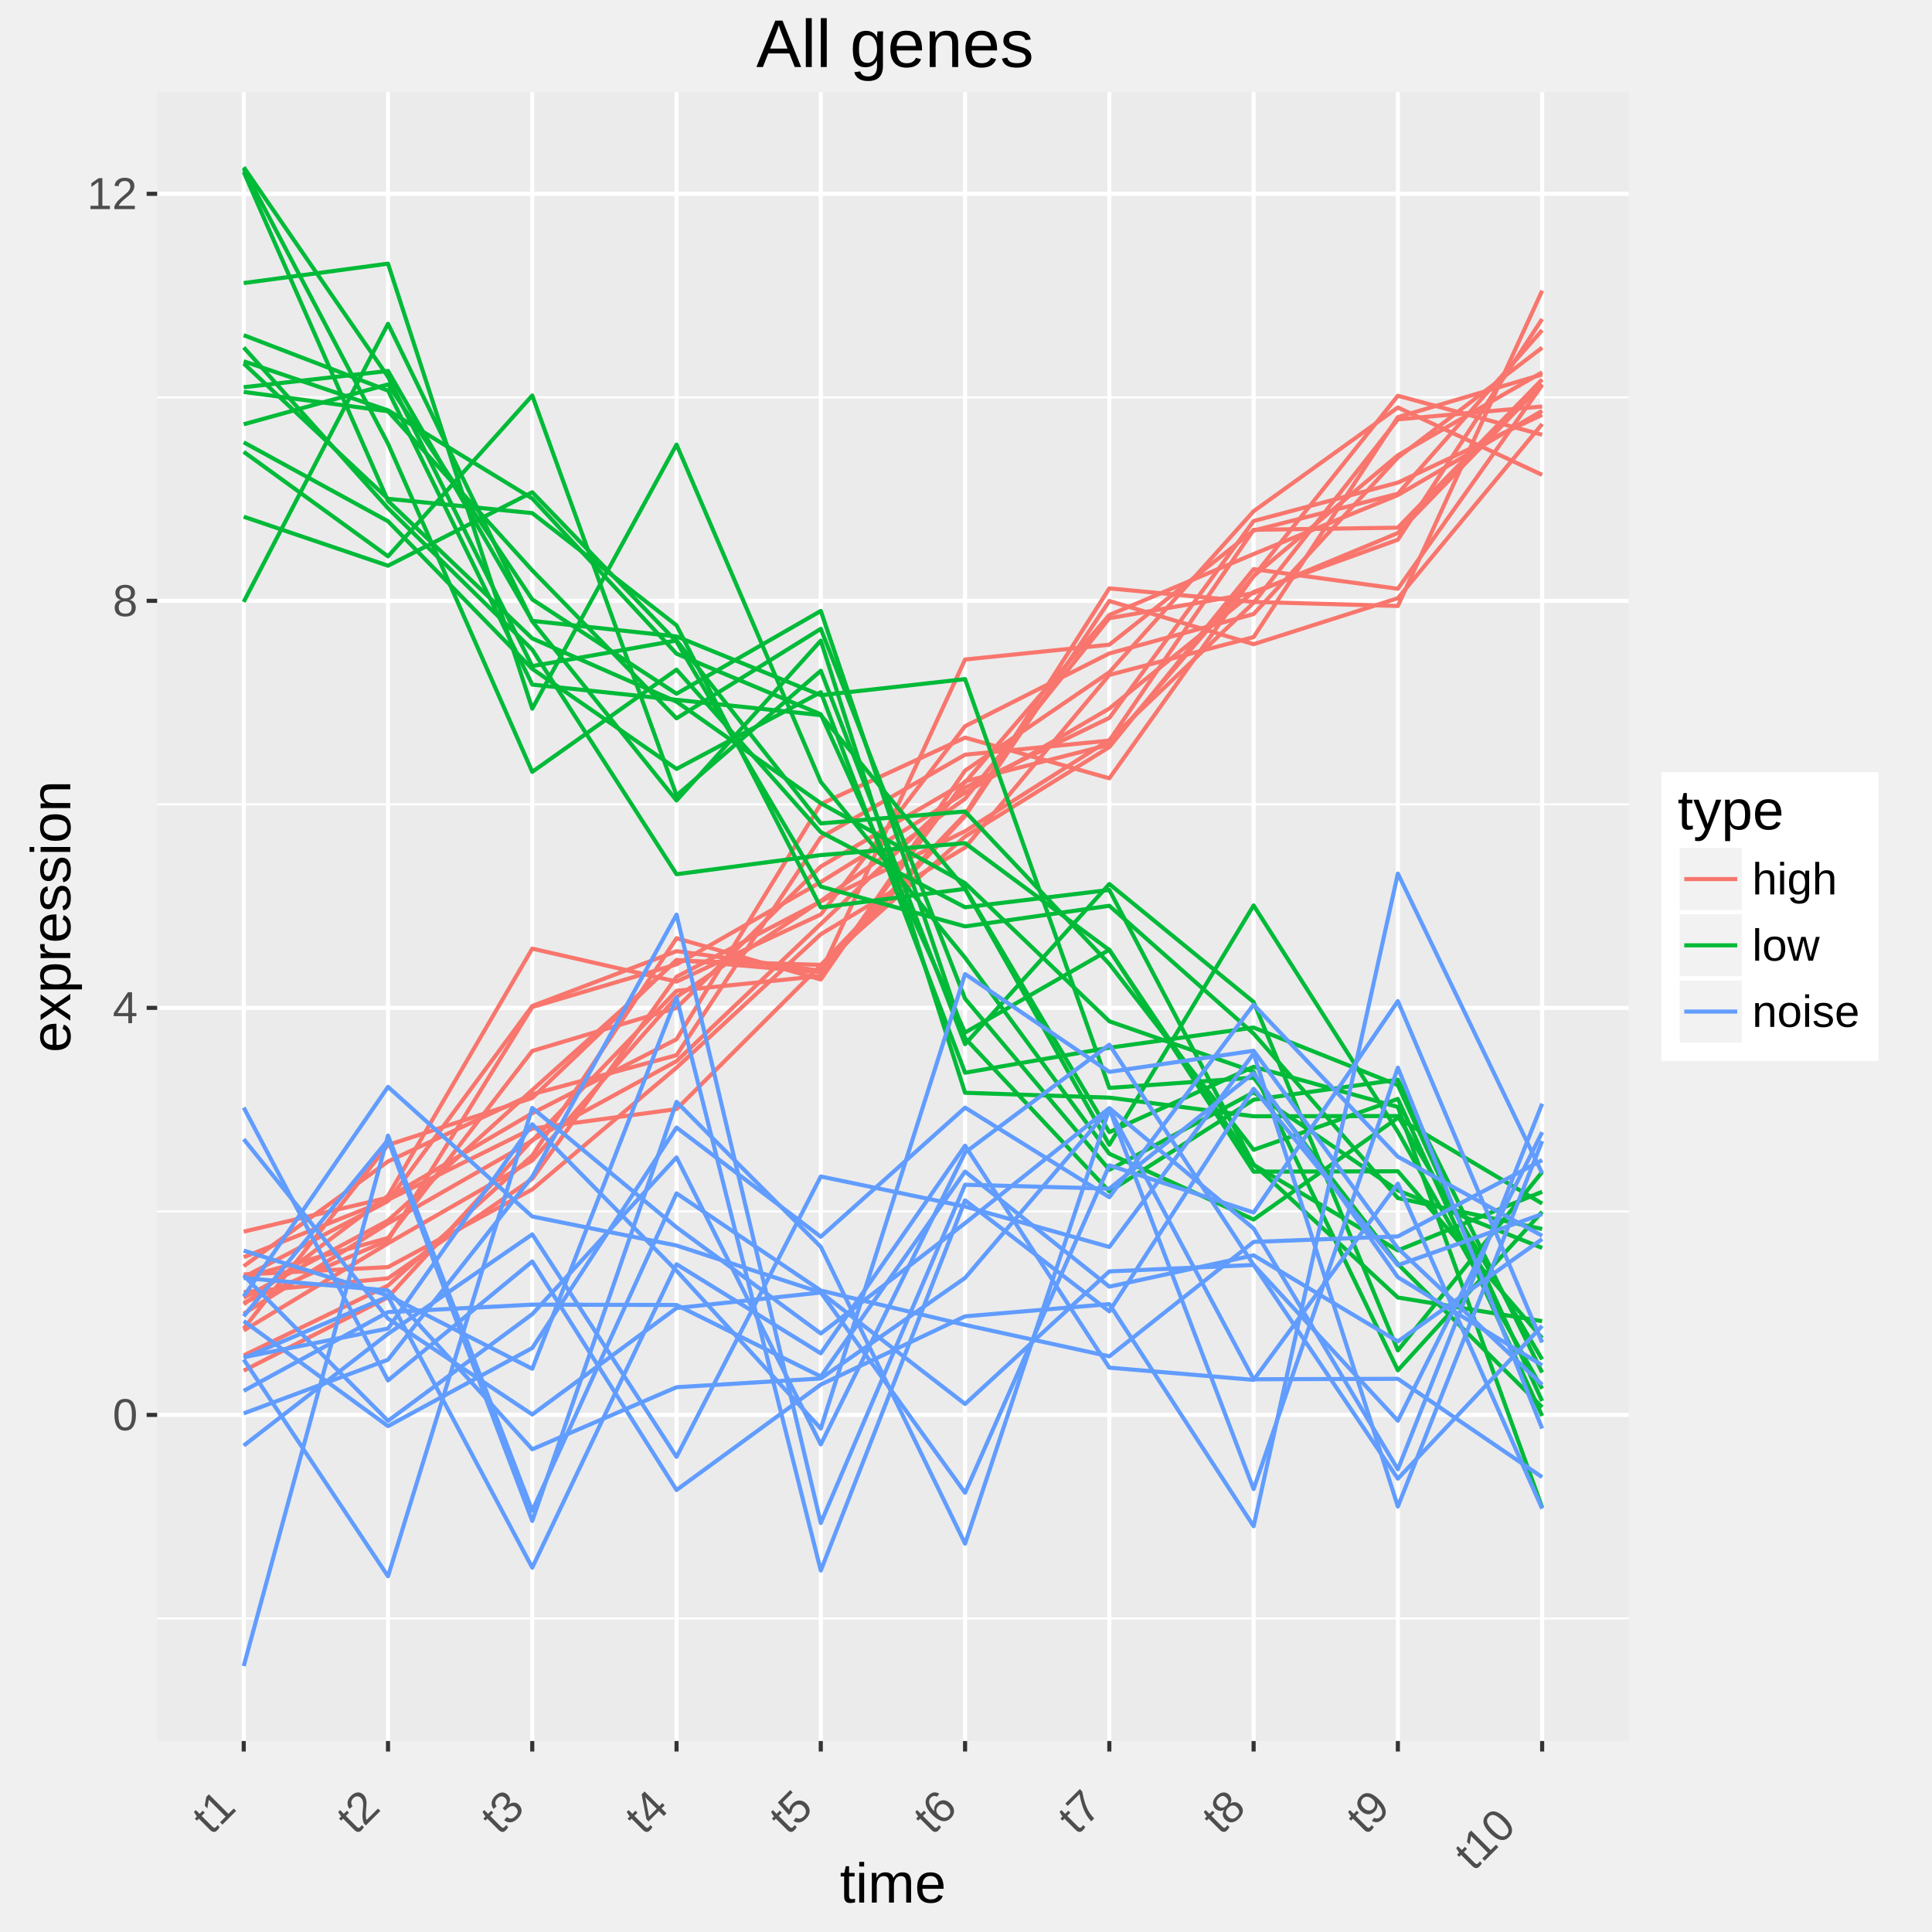
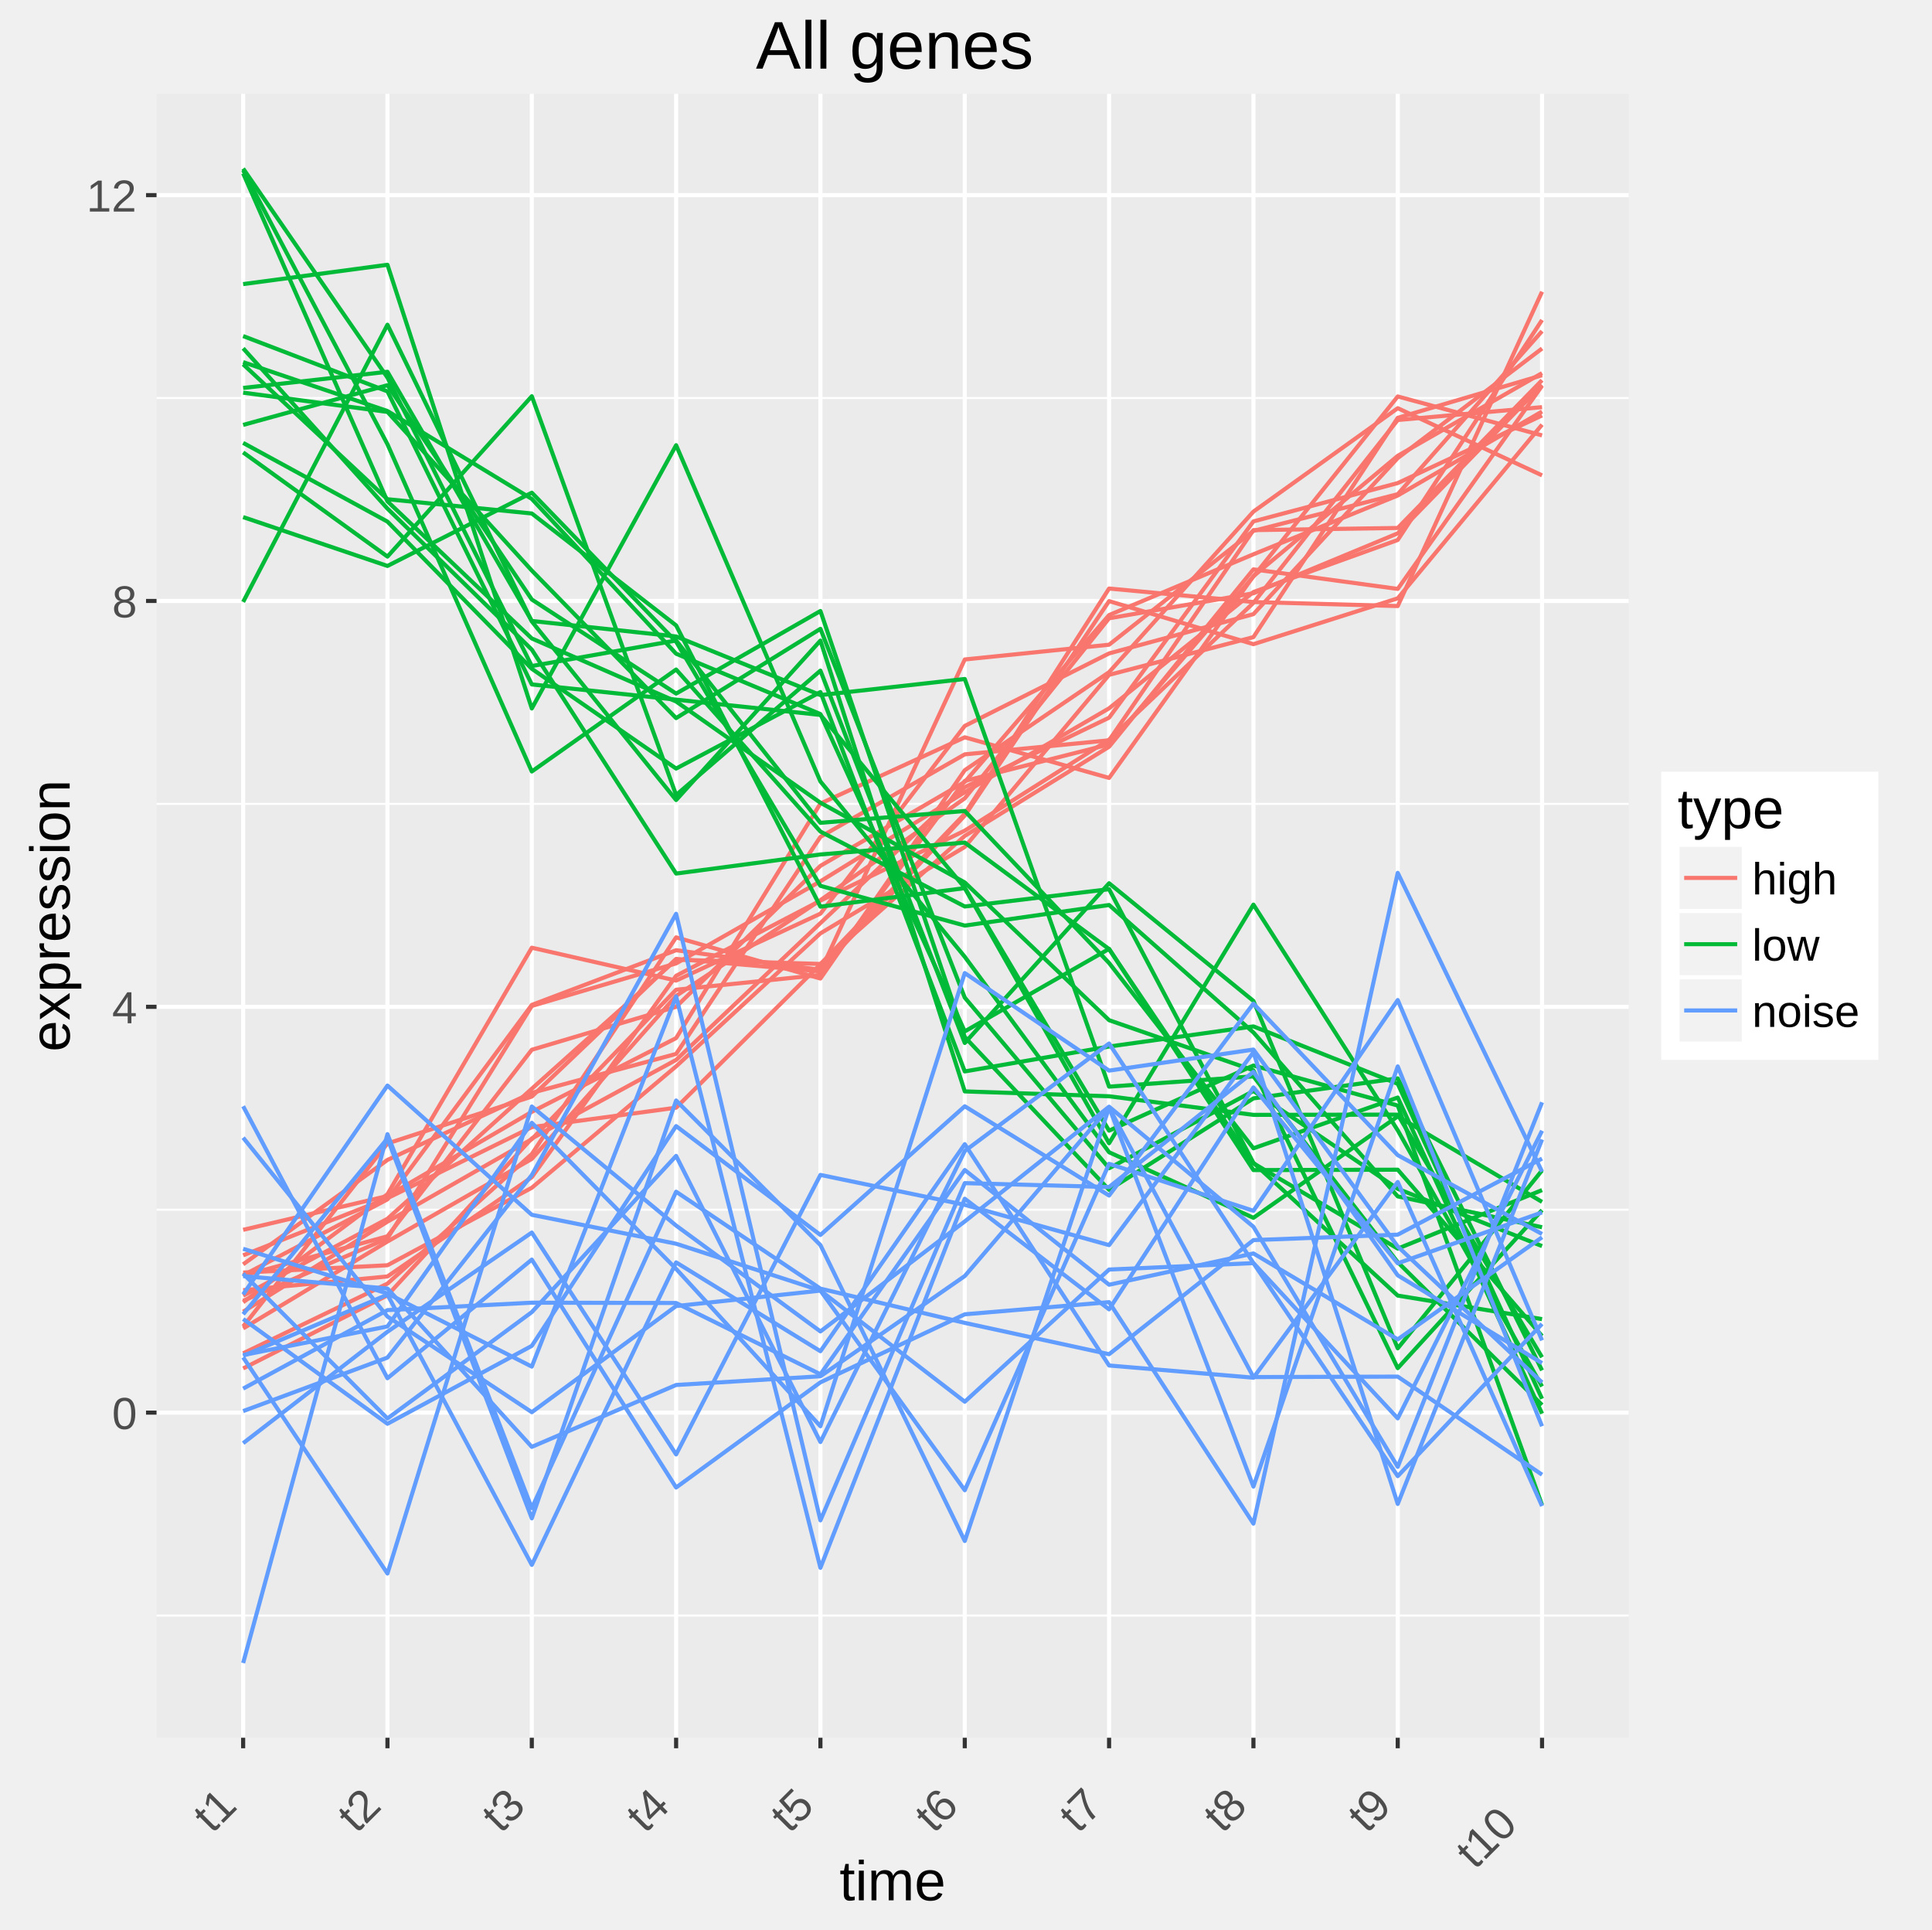
- <svg xmlns="http://www.w3.org/2000/svg" viewBox="0 0 504.00 504.00">
+ <svg xmlns="http://www.w3.org/2000/svg" viewBox="0 0 503.92 503.25">
  <defs>
    <style type="text/css">
    line, polyline, path, rect, circle {
      fill: none;
      stroke: #000000;
      stroke-linecap: round;
      stroke-linejoin: round;
      stroke-miterlimit: 10.00;
    }
  </style>
  </defs>
  <rect width="100%" height="100%" style="stroke: none; fill: none;" />
  <defs>
    <clipPath id="cp1">
-       <rect x="41.00" y="24.05" width="383.88" height="430.12" />
+       <rect x="40.83" y="24.47" width="383.96" height="428.70" />
    </clipPath>
  </defs>
-   <rect x="41.00" y="24.05" width="383.88" height="430.12" style="stroke-width: 1.07; stroke: none; fill: #EBEBEB;" clip-path="url(#cp1)" />
-   <polyline points="41.00,422.20 424.88,422.20 " style="stroke-width: 0.53; stroke: #FFFFFF; stroke-linecap: butt;" clip-path="url(#cp1)" />
-   <polyline points="41.00,316.02 424.88,316.02 " style="stroke-width: 0.53; stroke: #FFFFFF; stroke-linecap: butt;" clip-path="url(#cp1)" />
-   <polyline points="41.00,209.83 424.88,209.83 " style="stroke-width: 0.53; stroke: #FFFFFF; stroke-linecap: butt;" clip-path="url(#cp1)" />
-   <polyline points="41.00,103.65 424.88,103.65 " style="stroke-width: 0.53; stroke: #FFFFFF; stroke-linecap: butt;" clip-path="url(#cp1)" />
-   <polyline points="41.00,369.11 424.88,369.11 " style="stroke-width: 1.07; stroke: #FFFFFF; stroke-linecap: butt;" clip-path="url(#cp1)" />
-   <polyline points="41.00,262.92 424.88,262.92 " style="stroke-width: 1.07; stroke: #FFFFFF; stroke-linecap: butt;" clip-path="url(#cp1)" />
-   <polyline points="41.00,156.74 424.88,156.74 " style="stroke-width: 1.07; stroke: #FFFFFF; stroke-linecap: butt;" clip-path="url(#cp1)" />
-   <polyline points="41.00,50.56 424.88,50.56 " style="stroke-width: 1.07; stroke: #FFFFFF; stroke-linecap: butt;" clip-path="url(#cp1)" />
-   <polyline points="63.58,454.18 63.58,24.05 " style="stroke-width: 1.07; stroke: #FFFFFF; stroke-linecap: butt;" clip-path="url(#cp1)" />
-   <polyline points="101.22,454.18 101.22,24.05 " style="stroke-width: 1.07; stroke: #FFFFFF; stroke-linecap: butt;" clip-path="url(#cp1)" />
-   <polyline points="138.85,454.18 138.85,24.05 " style="stroke-width: 1.07; stroke: #FFFFFF; stroke-linecap: butt;" clip-path="url(#cp1)" />
-   <polyline points="176.49,454.18 176.49,24.05 " style="stroke-width: 1.07; stroke: #FFFFFF; stroke-linecap: butt;" clip-path="url(#cp1)" />
-   <polyline points="214.12,454.18 214.12,24.05 " style="stroke-width: 1.07; stroke: #FFFFFF; stroke-linecap: butt;" clip-path="url(#cp1)" />
-   <polyline points="251.76,454.18 251.76,24.05 " style="stroke-width: 1.07; stroke: #FFFFFF; stroke-linecap: butt;" clip-path="url(#cp1)" />
-   <polyline points="289.39,454.18 289.39,24.05 " style="stroke-width: 1.07; stroke: #FFFFFF; stroke-linecap: butt;" clip-path="url(#cp1)" />
-   <polyline points="327.03,454.18 327.03,24.05 " style="stroke-width: 1.07; stroke: #FFFFFF; stroke-linecap: butt;" clip-path="url(#cp1)" />
-   <polyline points="364.66,454.18 364.66,24.05 " style="stroke-width: 1.07; stroke: #FFFFFF; stroke-linecap: butt;" clip-path="url(#cp1)" />
-   <polyline points="402.30,454.18 402.30,24.05 " style="stroke-width: 1.07; stroke: #FFFFFF; stroke-linecap: butt;" clip-path="url(#cp1)" />
-   <polyline points="63.58,327.95 101.22,313.00 138.85,294.41 176.49,289.33 214.12,251.78 251.76,212.44 289.39,153.49 327.03,157.03 364.66,158.08 402.30,75.83 " style="stroke-width: 1.07; stroke: #F8766D; stroke-linecap: butt;" clip-path="url(#cp1)" />
-   <polyline points="63.58,338.52 101.22,318.40 138.85,284.36 176.49,250.60 214.12,251.71 251.76,218.21 289.39,194.89 327.03,148.47 364.66,153.59 402.30,100.44 " style="stroke-width: 1.07; stroke: #F8766D; stroke-linecap: butt;" clip-path="url(#cp1)" />
-   <polyline points="63.58,332.47 101.22,330.55 138.85,310.28 176.49,278.51 214.12,243.71 251.76,221.10 289.39,176.07 327.03,166.20 364.66,108.82 402.30,97.69 " style="stroke-width: 1.07; stroke: #F8766D; stroke-linecap: butt;" clip-path="url(#cp1)" />
-   <polyline points="63.58,337.07 101.22,333.48 138.85,307.51 176.49,254.81 214.12,235.15 251.76,216.84 289.39,193.02 327.03,157.24 364.66,109.40 402.30,106.04 " style="stroke-width: 1.07; stroke: #F8766D; stroke-linecap: butt;" clip-path="url(#cp1)" />
-   <polyline points="63.58,340.24 101.22,311.96 138.85,247.47 176.49,256.07 214.12,238.56 251.76,189.44 289.39,170.46 327.03,160.19 364.66,119.35 402.30,90.69 " style="stroke-width: 1.07; stroke: #F8766D; stroke-linecap: butt;" clip-path="url(#cp1)" />
-   <polyline points="63.58,347.08 101.22,324.34 138.85,302.73 176.49,260.06 214.12,235.03 251.76,208.38 289.39,161.27 327.03,154.72 364.66,139.05 402.30,100.23 " style="stroke-width: 1.07; stroke: #F8766D; stroke-linecap: butt;" clip-path="url(#cp1)" />
-   <polyline points="63.58,333.27 101.22,322.96 138.85,274.16 176.49,262.93 214.12,226.05 251.76,204.10 289.39,160.43 327.03,144.53 364.66,129.15 402.30,107.16 " style="stroke-width: 1.07; stroke: #F8766D; stroke-linecap: butt;" clip-path="url(#cp1)" />
-   <polyline points="63.58,346.58 101.22,298.69 138.85,286.42 176.49,250.40 214.12,253.66 251.76,172.05 289.39,168.18 327.03,138.40 364.66,128.81 402.30,86.14 " style="stroke-width: 1.07; stroke: #F8766D; stroke-linecap: butt;" clip-path="url(#cp1)" />
-   <polyline points="63.58,330.31 101.22,302.99 138.85,285.45 176.49,275.26 214.12,218.46 251.76,196.88 289.39,193.20 327.03,138.21 364.66,137.65 402.30,98.98 " style="stroke-width: 1.07; stroke: #F8766D; stroke-linecap: butt;" clip-path="url(#cp1)" />
-   <polyline points="63.58,333.17 101.22,313.32 138.85,262.43 176.49,248.12 214.12,253.26 251.76,212.90 289.39,156.78 327.03,168.05 364.66,156.05 402.30,110.61 " style="stroke-width: 1.07; stroke: #F8766D; stroke-linecap: butt;" clip-path="url(#cp1)" />
-   <polyline points="63.58,357.55 101.22,338.43 138.85,297.38 176.49,276.82 214.12,241.02 251.76,205.46 289.39,187.28 327.03,135.92 364.66,125.90 402.30,108.21 " style="stroke-width: 1.07; stroke: #F8766D; stroke-linecap: butt;" clip-path="url(#cp1)" />
-   <polyline points="63.58,339.84 101.22,323.52 138.85,262.71 176.49,251.57 214.12,230.10 251.76,206.79 289.39,184.83 327.03,154.40 364.66,140.79 402.30,83.22 " style="stroke-width: 1.07; stroke: #F8766D; stroke-linecap: butt;" clip-path="url(#cp1)" />
-   <polyline points="63.58,321.29 101.22,312.43 138.85,290.41 176.49,271.11 214.12,209.75 251.76,192.42 289.39,203.04 327.03,150.26 364.66,118.77 402.30,97.12 " style="stroke-width: 1.07; stroke: #F8766D; stroke-linecap: butt;" clip-path="url(#cp1)" />
-   <polyline points="63.58,342.70 101.22,319.15 138.85,297.57 176.49,258.47 214.12,254.59 251.76,203.83 289.39,194.27 327.03,150.33 364.66,103.24 402.30,113.42 " style="stroke-width: 1.07; stroke: #F8766D; stroke-linecap: butt;" clip-path="url(#cp1)" />
-   <polyline points="63.58,353.59 101.22,335.36 138.85,301.45 176.49,244.76 214.12,255.53 251.76,201.03 289.39,175.37 327.03,133.36 364.66,106.30 402.30,123.88 " style="stroke-width: 1.07; stroke: #F8766D; stroke-linecap: butt;" clip-path="url(#cp1)" />
-   <polyline points="63.58,117.87 101.22,145.13 138.85,103.17 176.49,207.51 214.12,174.97 251.76,272.40 289.39,230.61 327.03,261.39 364.66,352.28 402.30,305.74 " style="stroke-width: 1.07; stroke: #00BA38; stroke-linecap: butt;" clip-path="url(#cp1)" />
-   <polyline points="63.58,94.82 101.22,130.12 138.85,133.86 176.49,163.14 214.12,236.72 251.76,231.88 289.39,298.63 327.03,236.20 364.66,295.24 402.30,362.27 " style="stroke-width: 1.07; stroke: #00BA38; stroke-linecap: butt;" clip-path="url(#cp1)" />
-   <polyline points="63.58,73.84 101.22,68.78 138.85,184.87 176.49,115.98 214.12,203.98 251.76,249.85 289.39,300.98 327.03,318.14 364.66,291.60 402.30,313.98 " style="stroke-width: 1.07; stroke: #00BA38; stroke-linecap: butt;" clip-path="url(#cp1)" />
-   <polyline points="63.58,110.68 101.22,100.28 138.85,156.36 176.49,180.98 214.12,159.37 251.76,270.83 289.39,310.82 327.03,286.89 364.66,281.66 402.30,358.05 " style="stroke-width: 1.07; stroke: #00BA38; stroke-linecap: butt;" clip-path="url(#cp1)" />
-   <polyline points="63.58,157.00 101.22,84.46 138.85,162.10 176.49,208.83 214.12,167.12 251.76,285.07 289.39,286.34 327.03,291.20 364.66,291.14 402.30,354.62 " style="stroke-width: 1.07; stroke: #00BA38; stroke-linecap: butt;" clip-path="url(#cp1)" />
-   <polyline points="63.58,44.06 101.22,115.74 138.85,201.35 176.49,174.68 214.12,217.08 251.76,236.68 289.39,232.16 327.03,303.75 364.66,338.48 402.30,344.65 " style="stroke-width: 1.07; stroke: #00BA38; stroke-linecap: butt;" clip-path="url(#cp1)" />
-   <polyline points="63.58,101.01 101.22,96.77 138.85,161.97 176.49,166.03 214.12,181.37 251.76,177.16 289.39,283.81 327.03,281.13 364.66,329.75 402.30,367.10 " style="stroke-width: 1.07; stroke: #00BA38; stroke-linecap: butt;" clip-path="url(#cp1)" />
-   <polyline points="63.58,44.87 101.22,130.67 138.85,166.55 176.49,183.05 214.12,209.54 251.76,230.39 289.39,266.43 327.03,279.55 364.66,357.47 402.30,316.13 " style="stroke-width: 1.07; stroke: #00BA38; stroke-linecap: butt;" clip-path="url(#cp1)" />
-   <polyline points="63.58,102.24 101.22,107.28 138.85,148.79 176.49,187.39 214.12,164.04 251.76,260.53 289.39,305.17 327.03,284.96 364.66,310.55 402.30,325.54 " style="stroke-width: 1.07; stroke: #00BA38; stroke-linecap: butt;" clip-path="url(#cp1)" />
-   <polyline points="63.58,43.61 101.22,98.29 138.85,173.77 176.49,167.08 214.12,214.80 251.76,211.69 289.39,251.47 327.03,299.95 364.66,286.67 402.30,369.37 " style="stroke-width: 1.07; stroke: #00BA38; stroke-linecap: butt;" clip-path="url(#cp1)" />
-   <polyline points="63.58,115.39 101.22,135.98 138.85,174.48 176.49,200.59 214.12,180.57 251.76,279.84 289.39,273.32 327.03,268.06 364.66,283.07 402.30,365.49 " style="stroke-width: 1.07; stroke: #00BA38; stroke-linecap: butt;" clip-path="url(#cp1)" />
-   <polyline points="63.58,134.80 101.22,147.58 138.85,128.41 176.49,167.39 214.12,231.28 251.76,241.67 289.39,236.29 327.03,269.64 364.66,312.54 402.30,320.61 " style="stroke-width: 1.07; stroke: #00BA38; stroke-linecap: butt;" clip-path="url(#cp1)" />
-   <polyline points="63.58,87.44 101.22,101.90 138.85,178.59 176.49,182.57 214.12,186.56 251.76,231.78 289.39,295.34 327.03,278.29 364.66,288.77 402.30,393.28 " style="stroke-width: 1.07; stroke: #00BA38; stroke-linecap: butt;" clip-path="url(#cp1)" />
-   <polyline points="63.58,94.25 101.22,107.05 138.85,130.04 176.49,170.54 214.12,186.34 251.76,269.36 289.39,247.76 327.03,305.65 364.66,305.55 402.30,349.06 " style="stroke-width: 1.07; stroke: #00BA38; stroke-linecap: butt;" clip-path="url(#cp1)" />
-   <polyline points="63.58,90.64 101.22,132.58 138.85,169.47 176.49,228.06 214.12,223.07 251.76,219.96 289.39,247.83 327.03,303.87 364.66,326.20 402.30,310.89 " style="stroke-width: 1.07; stroke: #00BA38; stroke-linecap: butt;" clip-path="url(#cp1)" />
-   <polyline points="63.58,297.17 101.22,343.97 138.85,369.00 176.49,341.23 214.12,337.18 251.76,366.26 289.39,331.67 327.03,329.99 364.66,385.74 402.30,345.89 " style="stroke-width: 1.07; stroke: #619CFF; stroke-linecap: butt;" clip-path="url(#cp1)" />
-   <polyline points="63.58,354.05 101.22,346.57 138.85,293.28 176.49,331.51 214.12,372.67 251.76,254.10 289.39,279.62 327.03,274.11 364.66,325.64 402.30,361.21 " style="stroke-width: 1.07; stroke: #619CFF; stroke-linecap: butt;" clip-path="url(#cp1)" />
-   <polyline points="63.58,434.62 101.22,296.25 138.85,394.10 176.49,311.31 214.12,336.67 251.76,345.63 289.39,353.83 327.03,323.97 364.66,322.54 402.30,302.64 " style="stroke-width: 1.07; stroke: #619CFF; stroke-linecap: butt;" clip-path="url(#cp1)" />
-   <polyline points="63.58,326.25 101.22,337.95 138.85,357.07 176.49,260.22 214.12,409.71 251.76,313.14 289.39,342.09 327.03,284.02 364.66,330.04 402.30,316.73 " style="stroke-width: 1.07; stroke: #619CFF; stroke-linecap: butt;" clip-path="url(#cp1)" />
-   <polyline points="63.58,354.65 101.22,411.21 138.85,289.02 176.49,320.17 214.12,347.87 251.76,319.09 289.39,289.07 327.03,320.48 364.66,383.30 402.30,287.92 " style="stroke-width: 1.07; stroke: #619CFF; stroke-linecap: butt;" clip-path="url(#cp1)" />
-   <polyline points="63.58,343.37 101.22,297.38 138.85,396.77 176.49,287.44 214.12,325.27 251.76,402.70 289.39,289.32 327.03,359.81 364.66,359.69 402.30,385.35 " style="stroke-width: 1.07; stroke: #619CFF; stroke-linecap: butt;" clip-path="url(#cp1)" />
-   <polyline points="63.58,288.94 101.22,360.11 138.85,329.07 176.49,388.70 214.12,361.19 251.76,343.39 289.39,340.20 327.03,398.15 364.66,227.89 402.30,306.06 " style="stroke-width: 1.07; stroke: #619CFF; stroke-linecap: butt;" clip-path="url(#cp1)" />
-   <polyline points="63.58,368.71 101.22,354.71 138.85,306.95 176.49,238.59 214.12,397.31 251.76,309.06 289.39,310.08 327.03,279.95 364.66,333.19 402.30,356.16 " style="stroke-width: 1.07; stroke: #619CFF; stroke-linecap: butt;" clip-path="url(#cp1)" />
-   <polyline points="63.58,344.62 101.22,372.03 138.85,351.65 176.49,294.14 214.12,322.63 251.76,288.95 289.39,312.31 327.03,262.08 364.66,301.75 402.30,322.38 " style="stroke-width: 1.07; stroke: #619CFF; stroke-linecap: butt;" clip-path="url(#cp1)" />
-   <polyline points="63.58,338.19 101.22,283.53 138.85,317.35 176.49,324.92 214.12,337.17 251.76,389.42 289.39,304.00 327.03,316.31 364.66,261.16 402.30,350.20 " style="stroke-width: 1.07; stroke: #619CFF; stroke-linecap: butt;" clip-path="url(#cp1)" />
-   <polyline points="63.58,377.11 101.22,347.95 138.85,322.00 176.49,380.05 214.12,306.91 251.76,314.75 289.39,325.29 327.03,274.82 364.66,393.01 402.30,297.66 " style="stroke-width: 1.07; stroke: #619CFF; stroke-linecap: butt;" clip-path="url(#cp1)" />
-   <polyline points="63.58,332.75 101.22,370.65 138.85,342.82 176.49,301.93 214.12,376.81 251.76,300.66 289.39,272.53 327.03,329.98 364.66,370.62 402.30,295.36 " style="stroke-width: 1.07; stroke: #619CFF; stroke-linecap: butt;" clip-path="url(#cp1)" />
-   <polyline points="63.58,354.26 101.22,338.24 138.85,408.95 176.49,329.80 214.12,353.05 251.76,298.87 289.39,356.78 327.03,359.97 364.66,308.77 402.30,393.56 " style="stroke-width: 1.07; stroke: #619CFF; stroke-linecap: butt;" clip-path="url(#cp1)" />
-   <polyline points="63.58,362.83 101.22,342.29 138.85,340.34 176.49,340.43 214.12,359.08 251.76,305.63 289.39,335.65 327.03,327.47 364.66,349.94 402.30,323.23 " style="stroke-width: 1.07; stroke: #619CFF; stroke-linecap: butt;" clip-path="url(#cp1)" />
-   <polyline points="63.58,333.39 101.22,336.64 138.85,378.07 176.49,361.88 214.12,359.60 251.76,333.37 289.39,289.25 327.03,388.46 364.66,278.52 402.30,372.67 " style="stroke-width: 1.07; stroke: #619CFF; stroke-linecap: butt;" clip-path="url(#cp1)" />
+   <rect x="40.83" y="24.47" width="383.96" height="428.70" style="stroke-width: 1.07; stroke: none; fill: #EBEBEB;" clip-path="url(#cp1)" />
+   <polyline points="40.83,421.31 424.80,421.31 " style="stroke-width: 0.53; stroke: #FFFFFF; stroke-linecap: butt;" clip-path="url(#cp1)" />
+   <polyline points="40.83,315.47 424.80,315.47 " style="stroke-width: 0.53; stroke: #FFFFFF; stroke-linecap: butt;" clip-path="url(#cp1)" />
+   <polyline points="40.83,209.64 424.80,209.64 " style="stroke-width: 0.53; stroke: #FFFFFF; stroke-linecap: butt;" clip-path="url(#cp1)" />
+   <polyline points="40.83,103.80 424.80,103.80 " style="stroke-width: 0.53; stroke: #FFFFFF; stroke-linecap: butt;" clip-path="url(#cp1)" />
+   <polyline points="40.83,368.39 424.80,368.39 " style="stroke-width: 1.07; stroke: #FFFFFF; stroke-linecap: butt;" clip-path="url(#cp1)" />
+   <polyline points="40.83,262.56 424.80,262.56 " style="stroke-width: 1.07; stroke: #FFFFFF; stroke-linecap: butt;" clip-path="url(#cp1)" />
+   <polyline points="40.83,156.72 424.80,156.72 " style="stroke-width: 1.07; stroke: #FFFFFF; stroke-linecap: butt;" clip-path="url(#cp1)" />
+   <polyline points="40.83,50.89 424.80,50.89 " style="stroke-width: 1.07; stroke: #FFFFFF; stroke-linecap: butt;" clip-path="url(#cp1)" />
+   <polyline points="63.42,453.18 63.42,24.47 " style="stroke-width: 1.07; stroke: #FFFFFF; stroke-linecap: butt;" clip-path="url(#cp1)" />
+   <polyline points="101.06,453.18 101.06,24.47 " style="stroke-width: 1.07; stroke: #FFFFFF; stroke-linecap: butt;" clip-path="url(#cp1)" />
+   <polyline points="138.71,453.18 138.71,24.47 " style="stroke-width: 1.07; stroke: #FFFFFF; stroke-linecap: butt;" clip-path="url(#cp1)" />
+   <polyline points="176.35,453.18 176.35,24.47 " style="stroke-width: 1.07; stroke: #FFFFFF; stroke-linecap: butt;" clip-path="url(#cp1)" />
+   <polyline points="213.99,453.18 213.99,24.47 " style="stroke-width: 1.07; stroke: #FFFFFF; stroke-linecap: butt;" clip-path="url(#cp1)" />
+   <polyline points="251.64,453.18 251.64,24.47 " style="stroke-width: 1.07; stroke: #FFFFFF; stroke-linecap: butt;" clip-path="url(#cp1)" />
+   <polyline points="289.28,453.18 289.28,24.47 " style="stroke-width: 1.07; stroke: #FFFFFF; stroke-linecap: butt;" clip-path="url(#cp1)" />
+   <polyline points="326.93,453.18 326.93,24.47 " style="stroke-width: 1.07; stroke: #FFFFFF; stroke-linecap: butt;" clip-path="url(#cp1)" />
+   <polyline points="364.57,453.18 364.57,24.47 " style="stroke-width: 1.07; stroke: #FFFFFF; stroke-linecap: butt;" clip-path="url(#cp1)" />
+   <polyline points="402.21,453.18 402.21,24.47 " style="stroke-width: 1.07; stroke: #FFFFFF; stroke-linecap: butt;" clip-path="url(#cp1)" />
+   <polyline points="63.42,327.37 101.06,312.47 138.71,293.94 176.35,288.87 213.99,251.45 251.64,212.23 289.28,153.48 326.93,157.00 364.57,158.05 402.21,76.08 " style="stroke-width: 1.07; stroke: #F8766D; stroke-linecap: butt;" clip-path="url(#cp1)" />
+   <polyline points="63.42,337.90 101.06,317.84 138.71,283.92 176.35,250.27 213.99,251.38 251.64,217.99 289.28,194.74 326.93,148.48 364.57,153.58 402.21,100.61 " style="stroke-width: 1.07; stroke: #F8766D; stroke-linecap: butt;" clip-path="url(#cp1)" />
+   <polyline points="63.42,331.87 101.06,329.96 138.71,309.75 176.35,278.09 213.99,243.40 251.64,220.87 289.28,175.99 326.93,166.15 364.57,108.96 402.21,97.86 " style="stroke-width: 1.07; stroke: #F8766D; stroke-linecap: butt;" clip-path="url(#cp1)" />
+   <polyline points="63.42,336.46 101.06,332.88 138.71,307.00 176.35,254.47 213.99,234.87 251.64,216.62 289.28,192.88 326.93,157.22 364.57,109.53 402.21,106.18 " style="stroke-width: 1.07; stroke: #F8766D; stroke-linecap: butt;" clip-path="url(#cp1)" />
+   <polyline points="63.42,339.61 101.06,311.43 138.71,247.15 176.35,255.72 213.99,238.27 251.64,189.31 289.28,170.40 326.93,160.16 364.57,119.46 402.21,90.88 " style="stroke-width: 1.07; stroke: #F8766D; stroke-linecap: butt;" clip-path="url(#cp1)" />
+   <polyline points="63.42,346.43 101.06,323.77 138.71,302.23 176.35,259.70 213.99,234.75 251.64,208.19 289.28,161.24 326.93,154.71 364.57,139.09 402.21,100.39 " style="stroke-width: 1.07; stroke: #F8766D; stroke-linecap: butt;" clip-path="url(#cp1)" />
+   <polyline points="63.42,332.67 101.06,322.40 138.71,273.76 176.35,262.56 213.99,225.80 251.64,203.92 289.28,160.40 326.93,144.55 364.57,129.22 402.21,107.31 " style="stroke-width: 1.07; stroke: #F8766D; stroke-linecap: butt;" clip-path="url(#cp1)" />
+   <polyline points="63.42,345.93 101.06,298.20 138.71,285.97 176.35,250.07 213.99,253.32 251.64,171.98 289.28,168.13 326.93,138.44 364.57,128.88 402.21,86.36 " style="stroke-width: 1.07; stroke: #F8766D; stroke-linecap: butt;" clip-path="url(#cp1)" />
+   <polyline points="63.42,329.72 101.06,302.49 138.71,285.00 176.35,274.85 213.99,218.24 251.64,196.72 289.28,193.06 326.93,138.25 364.57,137.69 402.21,99.15 " style="stroke-width: 1.07; stroke: #F8766D; stroke-linecap: butt;" clip-path="url(#cp1)" />
+   <polyline points="63.42,332.57 101.06,312.78 138.71,262.06 176.35,247.80 213.99,252.92 251.64,212.69 289.28,156.76 326.93,167.99 364.57,156.04 402.21,110.74 " style="stroke-width: 1.07; stroke: #F8766D; stroke-linecap: butt;" clip-path="url(#cp1)" />
+   <polyline points="63.42,356.87 101.06,337.81 138.71,296.89 176.35,276.41 213.99,240.72 251.64,205.28 289.28,187.16 326.93,135.97 364.57,125.98 402.21,108.35 " style="stroke-width: 1.07; stroke: #F8766D; stroke-linecap: butt;" clip-path="url(#cp1)" />
+   <polyline points="63.42,339.22 101.06,322.95 138.71,262.34 176.35,251.24 213.99,229.83 251.64,206.60 289.28,184.72 326.93,154.39 364.57,140.82 402.21,83.45 " style="stroke-width: 1.07; stroke: #F8766D; stroke-linecap: butt;" clip-path="url(#cp1)" />
+   <polyline points="63.42,320.72 101.06,311.90 138.71,289.95 176.35,270.72 213.99,209.55 251.64,192.28 289.28,202.87 326.93,150.26 364.57,118.87 402.21,97.30 " style="stroke-width: 1.07; stroke: #F8766D; stroke-linecap: butt;" clip-path="url(#cp1)" />
+   <polyline points="63.42,342.07 101.06,318.59 138.71,297.08 176.35,258.11 213.99,254.24 251.64,203.66 289.28,194.13 326.93,150.33 364.57,103.39 402.21,113.54 " style="stroke-width: 1.07; stroke: #F8766D; stroke-linecap: butt;" clip-path="url(#cp1)" />
+   <polyline points="63.42,352.92 101.06,334.75 138.71,300.96 176.35,244.45 213.99,255.19 251.64,200.86 289.28,175.29 326.93,133.42 364.57,106.45 402.21,123.97 " style="stroke-width: 1.07; stroke: #F8766D; stroke-linecap: butt;" clip-path="url(#cp1)" />
+   <polyline points="63.42,117.98 101.06,145.15 138.71,103.33 176.35,207.33 213.99,174.89 251.64,271.99 289.28,230.34 326.93,261.03 364.57,351.62 402.21,305.23 " style="stroke-width: 1.07; stroke: #00BA38; stroke-linecap: butt;" clip-path="url(#cp1)" />
+   <polyline points="63.42,95.00 101.06,130.19 138.71,133.91 176.35,163.10 213.99,236.44 251.64,231.61 289.28,298.14 326.93,235.91 364.57,294.77 402.21,361.57 " style="stroke-width: 1.07; stroke: #00BA38; stroke-linecap: butt;" clip-path="url(#cp1)" />
+   <polyline points="63.42,74.09 101.06,69.05 138.71,184.76 176.35,116.10 213.99,203.80 251.64,249.52 289.28,300.49 326.93,317.59 364.57,291.13 402.21,313.44 " style="stroke-width: 1.07; stroke: #00BA38; stroke-linecap: butt;" clip-path="url(#cp1)" />
+   <polyline points="63.42,110.81 101.06,100.45 138.71,156.34 176.35,180.88 213.99,159.34 251.64,270.44 289.28,310.29 326.93,286.44 364.57,281.22 402.21,357.37 " style="stroke-width: 1.07; stroke: #00BA38; stroke-linecap: butt;" clip-path="url(#cp1)" />
+   <polyline points="63.42,156.97 101.06,84.68 138.71,162.06 176.35,208.64 213.99,167.06 251.64,284.62 289.28,285.89 326.93,290.74 364.57,290.68 402.21,353.95 " style="stroke-width: 1.07; stroke: #00BA38; stroke-linecap: butt;" clip-path="url(#cp1)" />
+   <polyline points="63.42,44.41 101.06,115.85 138.71,201.19 176.35,174.60 213.99,216.86 251.64,236.40 289.28,231.89 326.93,303.25 364.57,337.87 402.21,344.01 " style="stroke-width: 1.07; stroke: #00BA38; stroke-linecap: butt;" clip-path="url(#cp1)" />
+   <polyline points="63.42,101.17 101.06,96.95 138.71,161.94 176.35,165.98 213.99,181.27 251.64,177.07 289.28,283.38 326.93,280.70 364.57,329.16 402.21,366.39 " style="stroke-width: 1.07; stroke: #00BA38; stroke-linecap: butt;" clip-path="url(#cp1)" />
+   <polyline points="63.42,45.22 101.06,130.74 138.71,166.50 176.35,182.94 213.99,209.34 251.64,230.13 289.28,266.05 326.93,279.13 364.57,356.79 402.21,315.58 " style="stroke-width: 1.07; stroke: #00BA38; stroke-linecap: butt;" clip-path="url(#cp1)" />
+   <polyline points="63.42,102.40 101.06,107.42 138.71,148.79 176.35,187.27 213.99,163.99 251.64,260.17 289.28,304.66 326.93,284.52 364.57,310.03 402.21,324.96 " style="stroke-width: 1.07; stroke: #00BA38; stroke-linecap: butt;" clip-path="url(#cp1)" />
+   <polyline points="63.42,43.96 101.06,98.47 138.71,173.69 176.35,167.03 213.99,214.58 251.64,211.49 289.28,251.14 326.93,299.46 364.57,286.22 402.21,368.65 " style="stroke-width: 1.07; stroke: #00BA38; stroke-linecap: butt;" clip-path="url(#cp1)" />
+   <polyline points="63.42,115.50 101.06,136.03 138.71,174.41 176.35,200.43 213.99,180.48 251.64,279.41 289.28,272.92 326.93,267.67 364.57,282.64 402.21,364.78 " style="stroke-width: 1.07; stroke: #00BA38; stroke-linecap: butt;" clip-path="url(#cp1)" />
+   <polyline points="63.42,134.85 101.06,147.59 138.71,128.49 176.35,167.34 213.99,231.01 251.64,241.38 289.28,236.01 326.93,269.25 364.57,312.00 402.21,320.05 " style="stroke-width: 1.07; stroke: #00BA38; stroke-linecap: butt;" clip-path="url(#cp1)" />
+   <polyline points="63.42,87.64 101.06,102.06 138.71,178.49 176.35,182.46 213.99,186.44 251.64,231.52 289.28,294.86 326.93,277.87 364.57,288.31 402.21,392.48 " style="stroke-width: 1.07; stroke: #00BA38; stroke-linecap: butt;" clip-path="url(#cp1)" />
+   <polyline points="63.42,94.44 101.06,107.19 138.71,130.11 176.35,170.48 213.99,186.22 251.64,268.97 289.28,247.45 326.93,305.14 364.57,305.04 402.21,348.40 " style="stroke-width: 1.07; stroke: #00BA38; stroke-linecap: butt;" clip-path="url(#cp1)" />
+   <polyline points="63.42,90.84 101.06,132.64 138.71,169.41 176.35,227.81 213.99,222.83 251.64,219.73 289.28,247.51 326.93,303.37 364.57,325.62 402.21,310.36 " style="stroke-width: 1.07; stroke: #00BA38; stroke-linecap: butt;" clip-path="url(#cp1)" />
+   <polyline points="63.42,296.69 101.06,343.34 138.71,368.28 176.35,340.60 213.99,336.57 251.64,365.55 289.28,331.08 326.93,329.40 364.57,384.96 402.21,345.25 " style="stroke-width: 1.07; stroke: #619CFF; stroke-linecap: butt;" clip-path="url(#cp1)" />
+   <polyline points="63.42,353.38 101.06,345.92 138.71,292.81 176.35,330.91 213.99,371.94 251.64,253.76 289.28,279.20 326.93,273.71 364.57,325.06 402.21,360.52 " style="stroke-width: 1.07; stroke: #619CFF; stroke-linecap: butt;" clip-path="url(#cp1)" />
+   <polyline points="63.42,433.69 101.06,295.77 138.71,393.30 176.35,310.78 213.99,336.06 251.64,344.99 289.28,353.16 326.93,323.40 364.57,321.98 402.21,302.14 " style="stroke-width: 1.07; stroke: #619CFF; stroke-linecap: butt;" clip-path="url(#cp1)" />
+   <polyline points="63.42,325.67 101.06,337.33 138.71,356.39 176.35,259.86 213.99,408.86 251.64,312.61 289.28,341.46 326.93,283.58 364.57,329.45 402.21,316.18 " style="stroke-width: 1.07; stroke: #619CFF; stroke-linecap: butt;" clip-path="url(#cp1)" />
+   <polyline points="63.42,353.98 101.06,410.35 138.71,288.56 176.35,319.61 213.99,347.22 251.64,318.53 289.28,288.61 326.93,319.92 364.57,382.53 402.21,287.47 " style="stroke-width: 1.07; stroke: #619CFF; stroke-linecap: butt;" clip-path="url(#cp1)" />
+   <polyline points="63.42,342.74 101.06,296.89 138.71,395.96 176.35,286.99 213.99,324.70 251.64,401.87 289.28,288.86 326.93,359.12 364.57,359.00 402.21,384.58 " style="stroke-width: 1.07; stroke: #619CFF; stroke-linecap: butt;" clip-path="url(#cp1)" />
+   <polyline points="63.42,288.49 101.06,359.42 138.71,328.48 176.35,387.92 213.99,360.49 251.64,342.75 289.28,339.58 326.93,397.34 364.57,227.63 402.21,305.55 " style="stroke-width: 1.07; stroke: #619CFF; stroke-linecap: butt;" clip-path="url(#cp1)" />
+   <polyline points="63.42,367.99 101.06,354.04 138.71,306.43 176.35,238.30 213.99,396.49 251.64,308.54 289.28,309.56 326.93,279.52 364.57,332.59 402.21,355.48 " style="stroke-width: 1.07; stroke: #619CFF; stroke-linecap: butt;" clip-path="url(#cp1)" />
+   <polyline points="63.42,343.98 101.06,371.30 138.71,350.98 176.35,293.67 213.99,322.06 251.64,288.50 289.28,311.78 326.93,261.72 364.57,301.25 402.21,321.81 " style="stroke-width: 1.07; stroke: #619CFF; stroke-linecap: butt;" clip-path="url(#cp1)" />
+   <polyline points="63.42,337.57 101.06,283.10 138.71,316.80 176.35,324.35 213.99,336.56 251.64,388.63 289.28,303.50 326.93,315.76 364.57,260.80 402.21,349.55 " style="stroke-width: 1.07; stroke: #619CFF; stroke-linecap: butt;" clip-path="url(#cp1)" />
+   <polyline points="63.42,376.36 101.06,347.30 138.71,321.43 176.35,379.29 213.99,306.40 251.64,314.21 289.28,324.71 326.93,274.41 364.57,392.21 402.21,297.17 " style="stroke-width: 1.07; stroke: #619CFF; stroke-linecap: butt;" clip-path="url(#cp1)" />
+   <polyline points="63.42,332.15 101.06,369.92 138.71,342.18 176.35,301.44 213.99,376.06 251.64,300.17 289.28,272.13 326.93,329.39 364.57,369.89 402.21,294.88 " style="stroke-width: 1.07; stroke: #619CFF; stroke-linecap: butt;" clip-path="url(#cp1)" />
+   <polyline points="63.42,353.59 101.06,337.63 138.71,408.10 176.35,329.21 213.99,352.38 251.64,298.38 289.28,356.10 326.93,359.28 364.57,308.24 402.21,392.76 " style="stroke-width: 1.07; stroke: #619CFF; stroke-linecap: butt;" clip-path="url(#cp1)" />
+   <polyline points="63.42,362.13 101.06,341.66 138.71,339.72 176.35,339.80 213.99,358.39 251.64,305.12 289.28,335.04 326.93,326.88 364.57,349.29 402.21,322.66 " style="stroke-width: 1.07; stroke: #619CFF; stroke-linecap: butt;" clip-path="url(#cp1)" />
+   <polyline points="63.42,332.79 101.06,336.03 138.71,377.32 176.35,361.18 213.99,358.91 251.64,332.77 289.28,288.79 326.93,387.68 364.57,278.10 402.21,371.94 " style="stroke-width: 1.07; stroke: #619CFF; stroke-linecap: butt;" clip-path="url(#cp1)" />
  <defs>
    <clipPath id="cp2">
-       <rect x="0.00" y="0.00" width="504.00" height="504.00" />
+       <rect x="0.00" y="0.00" width="503.92" height="503.25" />
    </clipPath>
  </defs>
  <g clip-path="url(#cp2)">
-     <text x="29.40" y="373.11" style="font-size: 8.80pt; fill: #4D4D4D; font-family: Arial;">0</text>
+     <text x="29.23" y="372.68" style="font-size: 8.80pt; fill: #4D4D4D; font-family: Arial;">0</text>
  </g>
  <g clip-path="url(#cp2)">
-     <text x="29.40" y="266.92" style="font-size: 8.80pt; fill: #4D4D4D; font-family: Arial;">4</text>
+     <text x="29.23" y="266.85" style="font-size: 8.80pt; fill: #4D4D4D; font-family: Arial;">4</text>
  </g>
  <g clip-path="url(#cp2)">
-     <text x="29.40" y="160.74" style="font-size: 8.80pt; fill: #4D4D4D; font-family: Arial;">8</text>
+     <text x="29.23" y="161.01" style="font-size: 8.80pt; fill: #4D4D4D; font-family: Arial;">8</text>
  </g>
  <g clip-path="url(#cp2)">
-     <text x="22.72" y="54.56" style="font-size: 8.80pt; fill: #4D4D4D; font-family: Arial;">12</text>
+     <text x="22.55" y="55.18" style="font-size: 8.80pt; fill: #4D4D4D; font-family: Arial;">12</text>
  </g>
-   <polyline points="38.26,369.11 41.00,369.11 " style="stroke-width: 1.07; stroke: #333333; stroke-linecap: butt;" clip-path="url(#cp2)" />
-   <polyline points="38.26,262.92 41.00,262.92 " style="stroke-width: 1.07; stroke: #333333; stroke-linecap: butt;" clip-path="url(#cp2)" />
-   <polyline points="38.26,156.74 41.00,156.74 " style="stroke-width: 1.07; stroke: #333333; stroke-linecap: butt;" clip-path="url(#cp2)" />
-   <polyline points="38.26,50.56 41.00,50.56 " style="stroke-width: 1.07; stroke: #333333; stroke-linecap: butt;" clip-path="url(#cp2)" />
-   <polyline points="63.58,456.92 63.58,454.18 " style="stroke-width: 1.07; stroke: #333333; stroke-linecap: butt;" clip-path="url(#cp2)" />
-   <polyline points="101.22,456.92 101.22,454.18 " style="stroke-width: 1.07; stroke: #333333; stroke-linecap: butt;" clip-path="url(#cp2)" />
-   <polyline points="138.85,456.92 138.85,454.18 " style="stroke-width: 1.07; stroke: #333333; stroke-linecap: butt;" clip-path="url(#cp2)" />
-   <polyline points="176.49,456.92 176.49,454.18 " style="stroke-width: 1.07; stroke: #333333; stroke-linecap: butt;" clip-path="url(#cp2)" />
-   <polyline points="214.12,456.92 214.12,454.18 " style="stroke-width: 1.07; stroke: #333333; stroke-linecap: butt;" clip-path="url(#cp2)" />
-   <polyline points="251.76,456.92 251.76,454.18 " style="stroke-width: 1.07; stroke: #333333; stroke-linecap: butt;" clip-path="url(#cp2)" />
-   <polyline points="289.39,456.92 289.39,454.18 " style="stroke-width: 1.07; stroke: #333333; stroke-linecap: butt;" clip-path="url(#cp2)" />
-   <polyline points="327.03,456.92 327.03,454.18 " style="stroke-width: 1.07; stroke: #333333; stroke-linecap: butt;" clip-path="url(#cp2)" />
-   <polyline points="364.66,456.92 364.66,454.18 " style="stroke-width: 1.07; stroke: #333333; stroke-linecap: butt;" clip-path="url(#cp2)" />
-   <polyline points="402.30,456.92 402.30,454.18 " style="stroke-width: 1.07; stroke: #333333; stroke-linecap: butt;" clip-path="url(#cp2)" />
+   <polyline points="38.09,368.39 40.83,368.39 " style="stroke-width: 1.07; stroke: #333333; stroke-linecap: butt;" clip-path="url(#cp2)" />
+   <polyline points="38.09,262.56 40.83,262.56 " style="stroke-width: 1.07; stroke: #333333; stroke-linecap: butt;" clip-path="url(#cp2)" />
+   <polyline points="38.09,156.72 40.83,156.72 " style="stroke-width: 1.07; stroke: #333333; stroke-linecap: butt;" clip-path="url(#cp2)" />
+   <polyline points="38.09,50.89 40.83,50.89 " style="stroke-width: 1.07; stroke: #333333; stroke-linecap: butt;" clip-path="url(#cp2)" />
+   <polyline points="63.42,455.92 63.42,453.18 " style="stroke-width: 1.07; stroke: #333333; stroke-linecap: butt;" clip-path="url(#cp2)" />
+   <polyline points="101.06,455.92 101.06,453.18 " style="stroke-width: 1.07; stroke: #333333; stroke-linecap: butt;" clip-path="url(#cp2)" />
+   <polyline points="138.71,455.92 138.71,453.18 " style="stroke-width: 1.07; stroke: #333333; stroke-linecap: butt;" clip-path="url(#cp2)" />
+   <polyline points="176.35,455.92 176.35,453.18 " style="stroke-width: 1.07; stroke: #333333; stroke-linecap: butt;" clip-path="url(#cp2)" />
+   <polyline points="213.99,455.92 213.99,453.18 " style="stroke-width: 1.07; stroke: #333333; stroke-linecap: butt;" clip-path="url(#cp2)" />
+   <polyline points="251.64,455.92 251.64,453.18 " style="stroke-width: 1.07; stroke: #333333; stroke-linecap: butt;" clip-path="url(#cp2)" />
+   <polyline points="289.28,455.92 289.28,453.18 " style="stroke-width: 1.07; stroke: #333333; stroke-linecap: butt;" clip-path="url(#cp2)" />
+   <polyline points="326.93,455.92 326.93,453.18 " style="stroke-width: 1.07; stroke: #333333; stroke-linecap: butt;" clip-path="url(#cp2)" />
+   <polyline points="364.57,455.92 364.57,453.18 " style="stroke-width: 1.07; stroke: #333333; stroke-linecap: butt;" clip-path="url(#cp2)" />
+   <polyline points="402.21,455.92 402.21,453.18 " style="stroke-width: 1.07; stroke: #333333; stroke-linecap: butt;" clip-path="url(#cp2)" />
  <g clip-path="url(#cp2)">
-     <text transform="translate(55.09,478.92) rotate(-45)" style="font-size: 8.80pt; fill: #4D4D4D; font-family: Arial;">t1</text>
+     <text transform="translate(55.34,478.33) rotate(-45)" style="font-size: 8.80pt; fill: #4D4D4D; font-family: Arial;">t1</text>
  </g>
  <g clip-path="url(#cp2)">
-     <text transform="translate(92.72,478.92) rotate(-45)" style="font-size: 8.80pt; fill: #4D4D4D; font-family: Arial;">t2</text>
+     <text transform="translate(92.98,478.33) rotate(-45)" style="font-size: 8.80pt; fill: #4D4D4D; font-family: Arial;">t2</text>
  </g>
  <g clip-path="url(#cp2)">
-     <text transform="translate(130.36,478.92) rotate(-45)" style="font-size: 8.80pt; fill: #4D4D4D; font-family: Arial;">t3</text>
+     <text transform="translate(130.62,478.33) rotate(-45)" style="font-size: 8.80pt; fill: #4D4D4D; font-family: Arial;">t3</text>
  </g>
  <g clip-path="url(#cp2)">
-     <text transform="translate(167.99,478.92) rotate(-45)" style="font-size: 8.80pt; fill: #4D4D4D; font-family: Arial;">t4</text>
+     <text transform="translate(168.27,478.33) rotate(-45)" style="font-size: 8.80pt; fill: #4D4D4D; font-family: Arial;">t4</text>
  </g>
  <g clip-path="url(#cp2)">
-     <text transform="translate(205.63,478.92) rotate(-45)" style="font-size: 8.80pt; fill: #4D4D4D; font-family: Arial;">t5</text>
+     <text transform="translate(205.91,478.33) rotate(-45)" style="font-size: 8.80pt; fill: #4D4D4D; font-family: Arial;">t5</text>
  </g>
  <g clip-path="url(#cp2)">
-     <text transform="translate(243.26,478.92) rotate(-45)" style="font-size: 8.80pt; fill: #4D4D4D; font-family: Arial;">t6</text>
+     <text transform="translate(243.55,478.33) rotate(-45)" style="font-size: 8.80pt; fill: #4D4D4D; font-family: Arial;">t6</text>
  </g>
  <g clip-path="url(#cp2)">
-     <text transform="translate(280.90,478.92) rotate(-45)" style="font-size: 8.80pt; fill: #4D4D4D; font-family: Arial;">t7</text>
+     <text transform="translate(281.20,478.33) rotate(-45)" style="font-size: 8.80pt; fill: #4D4D4D; font-family: Arial;">t7</text>
  </g>
  <g clip-path="url(#cp2)">
-     <text transform="translate(318.53,478.92) rotate(-45)" style="font-size: 8.80pt; fill: #4D4D4D; font-family: Arial;">t8</text>
+     <text transform="translate(318.84,478.33) rotate(-45)" style="font-size: 8.80pt; fill: #4D4D4D; font-family: Arial;">t8</text>
  </g>
  <g clip-path="url(#cp2)">
-     <text transform="translate(356.17,478.92) rotate(-45)" style="font-size: 8.80pt; fill: #4D4D4D; font-family: Arial;">t9</text>
+     <text transform="translate(356.48,478.33) rotate(-45)" style="font-size: 8.80pt; fill: #4D4D4D; font-family: Arial;">t9</text>
  </g>
  <g clip-path="url(#cp2)">
-     <text transform="translate(384.37,488.36) rotate(-45)" style="font-size: 8.80pt; fill: #4D4D4D; font-family: Arial;">t10</text>
+     <text transform="translate(384.69,487.77) rotate(-45)" style="font-size: 8.80pt; fill: #4D4D4D; font-family: Arial;">t10</text>
  </g>
  <g clip-path="url(#cp2)">
-     <text x="219.09" y="496.33" style="font-size: 11.00pt; font-family: Arial;">time</text>
+     <text x="218.96" y="495.58" style="font-size: 11.00pt; font-family: Arial;">time</text>
  </g>
  <g clip-path="url(#cp2)">
-     <text transform="translate(18.34,274.58) rotate(-90)" style="font-size: 11.00pt; font-family: Arial;">expression</text>
+     <text transform="translate(18.17,274.29) rotate(-90)" style="font-size: 11.00pt; font-family: Arial;">expression</text>
  </g>
-   <rect x="433.39" y="201.45" width="56.63" height="75.33" style="stroke-width: 1.07; stroke: none; fill: #FFFFFF;" clip-path="url(#cp2)" />
+   <rect x="433.30" y="201.24" width="56.63" height="75.16" style="stroke-width: 1.07; stroke: none; fill: #FFFFFF;" clip-path="url(#cp2)" />
  <g clip-path="url(#cp2)">
-     <text x="437.64" y="216.37" style="font-size: 11.00pt; font-family: Arial;">type</text>
+     <text x="437.55" y="215.99" style="font-size: 11.00pt; font-family: Arial;">type</text>
  </g>
-   <rect x="437.64" y="220.69" width="17.28" height="17.28" style="stroke-width: 1.07; stroke: #FFFFFF; fill: #F2F2F2;" clip-path="url(#cp2)" />
-   <line x1="439.37" y1="229.33" x2="453.19" y2="229.33" style="stroke-width: 1.07; stroke: #F8766D; stroke-linecap: butt;" clip-path="url(#cp2)" />
-   <rect x="437.64" y="237.97" width="17.28" height="17.28" style="stroke-width: 1.07; stroke: #FFFFFF; fill: #F2F2F2;" clip-path="url(#cp2)" />
-   <line x1="439.37" y1="246.61" x2="453.19" y2="246.61" style="stroke-width: 1.07; stroke: #00BA38; stroke-linecap: butt;" clip-path="url(#cp2)" />
-   <rect x="437.64" y="255.25" width="17.28" height="17.28" style="stroke-width: 1.07; stroke: #FFFFFF; fill: #F2F2F2;" clip-path="url(#cp2)" />
-   <line x1="439.37" y1="263.89" x2="453.19" y2="263.89" style="stroke-width: 1.07; stroke: #619CFF; stroke-linecap: butt;" clip-path="url(#cp2)" />
+   <rect x="437.55" y="220.31" width="17.28" height="17.28" style="stroke-width: 1.07; stroke: #FFFFFF; fill: #F2F2F2;" clip-path="url(#cp2)" />
+   <line x1="439.28" y1="228.95" x2="453.11" y2="228.95" style="stroke-width: 1.07; stroke: #F8766D; stroke-linecap: butt;" clip-path="url(#cp2)" />
+   <rect x="437.55" y="237.59" width="17.28" height="17.28" style="stroke-width: 1.07; stroke: #FFFFFF; fill: #F2F2F2;" clip-path="url(#cp2)" />
+   <line x1="439.28" y1="246.23" x2="453.11" y2="246.23" style="stroke-width: 1.07; stroke: #00BA38; stroke-linecap: butt;" clip-path="url(#cp2)" />
+   <rect x="437.55" y="254.87" width="17.28" height="17.28" style="stroke-width: 1.07; stroke: #FFFFFF; fill: #F2F2F2;" clip-path="url(#cp2)" />
+   <line x1="439.28" y1="263.51" x2="453.11" y2="263.51" style="stroke-width: 1.07; stroke: #619CFF; stroke-linecap: butt;" clip-path="url(#cp2)" />
  <g clip-path="url(#cp2)">
-     <text x="457.08" y="233.33" style="font-size: 8.80pt; font-family: Arial;">high</text>
+     <text x="456.99" y="233.25" style="font-size: 8.80pt; font-family: Arial;">high</text>
  </g>
  <g clip-path="url(#cp2)">
-     <text x="457.08" y="250.61" style="font-size: 8.80pt; font-family: Arial;">low</text>
+     <text x="456.99" y="250.53" style="font-size: 8.80pt; font-family: Arial;">low</text>
  </g>
  <g clip-path="url(#cp2)">
-     <text x="457.08" y="267.89" style="font-size: 8.80pt; font-family: Arial;">noise</text>
+     <text x="456.99" y="267.81" style="font-size: 8.80pt; font-family: Arial;">noise</text>
  </g>
  <g clip-path="url(#cp2)">
-     <text x="197.29" y="17.48" style="font-size: 13.20pt; font-family: Arial;">All genes</text>
+     <text x="197.16" y="17.90" style="font-size: 13.20pt; font-family: Arial;">All genes</text>
  </g>
</svg>
